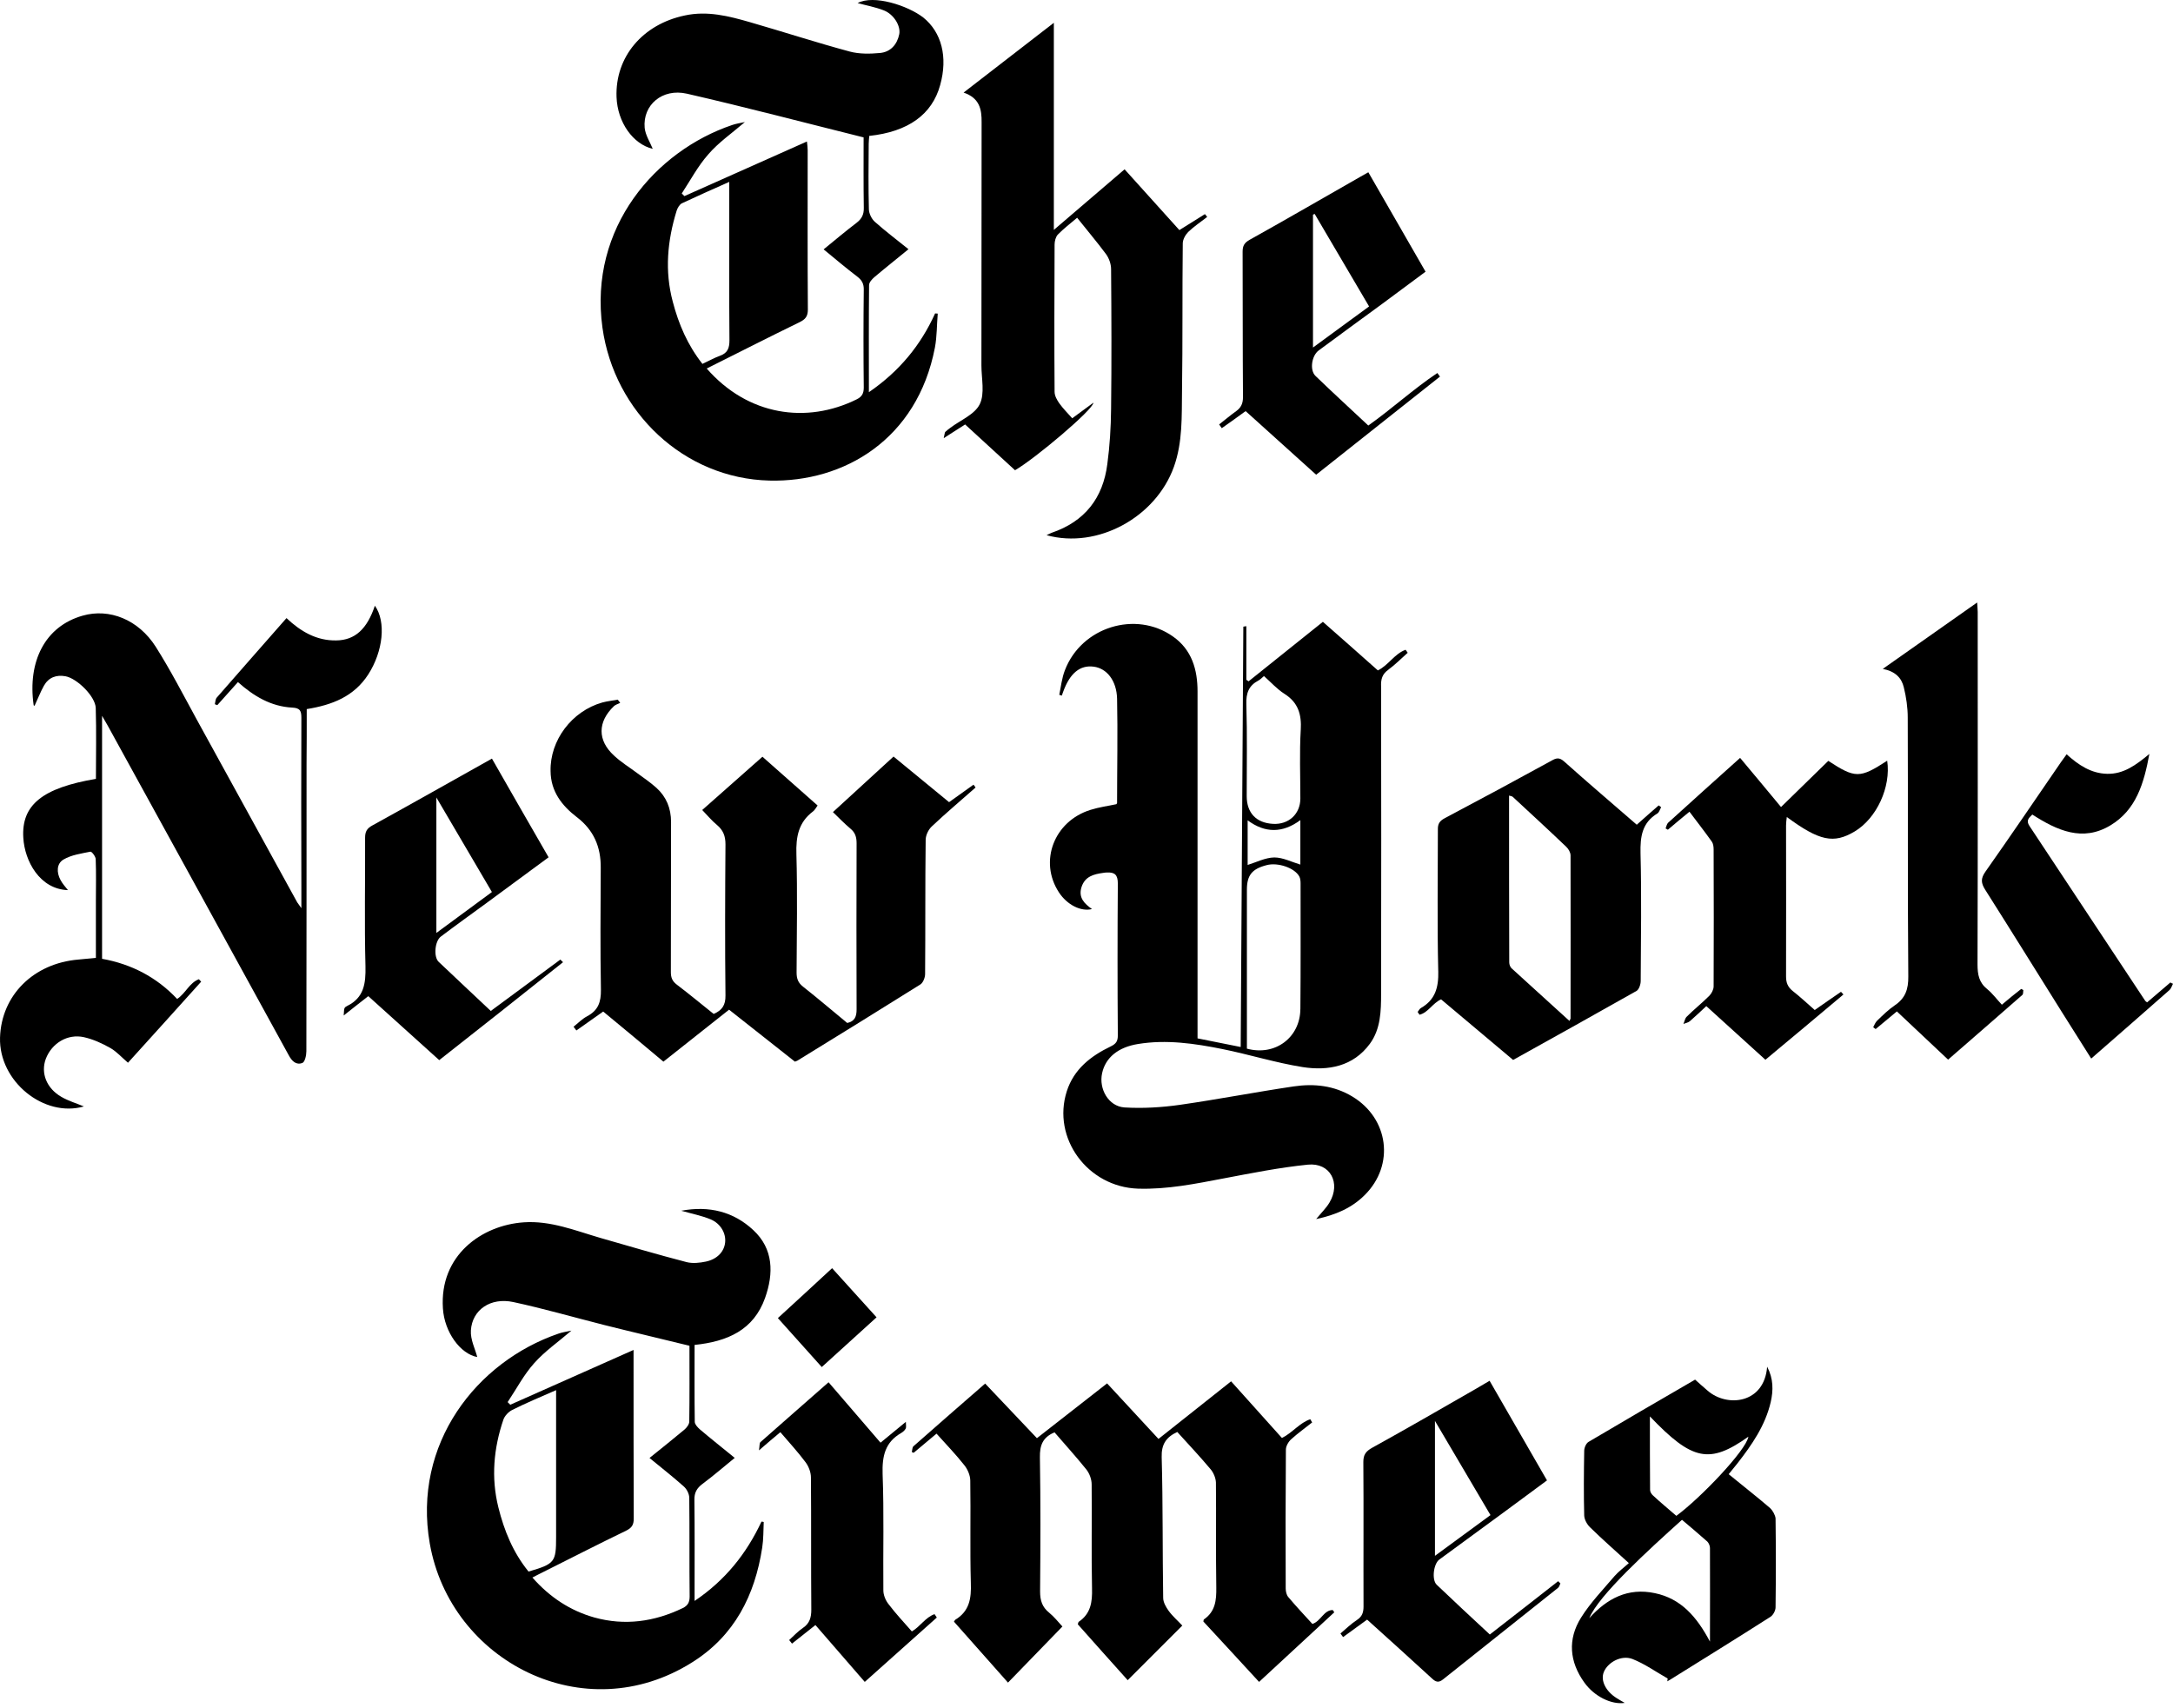
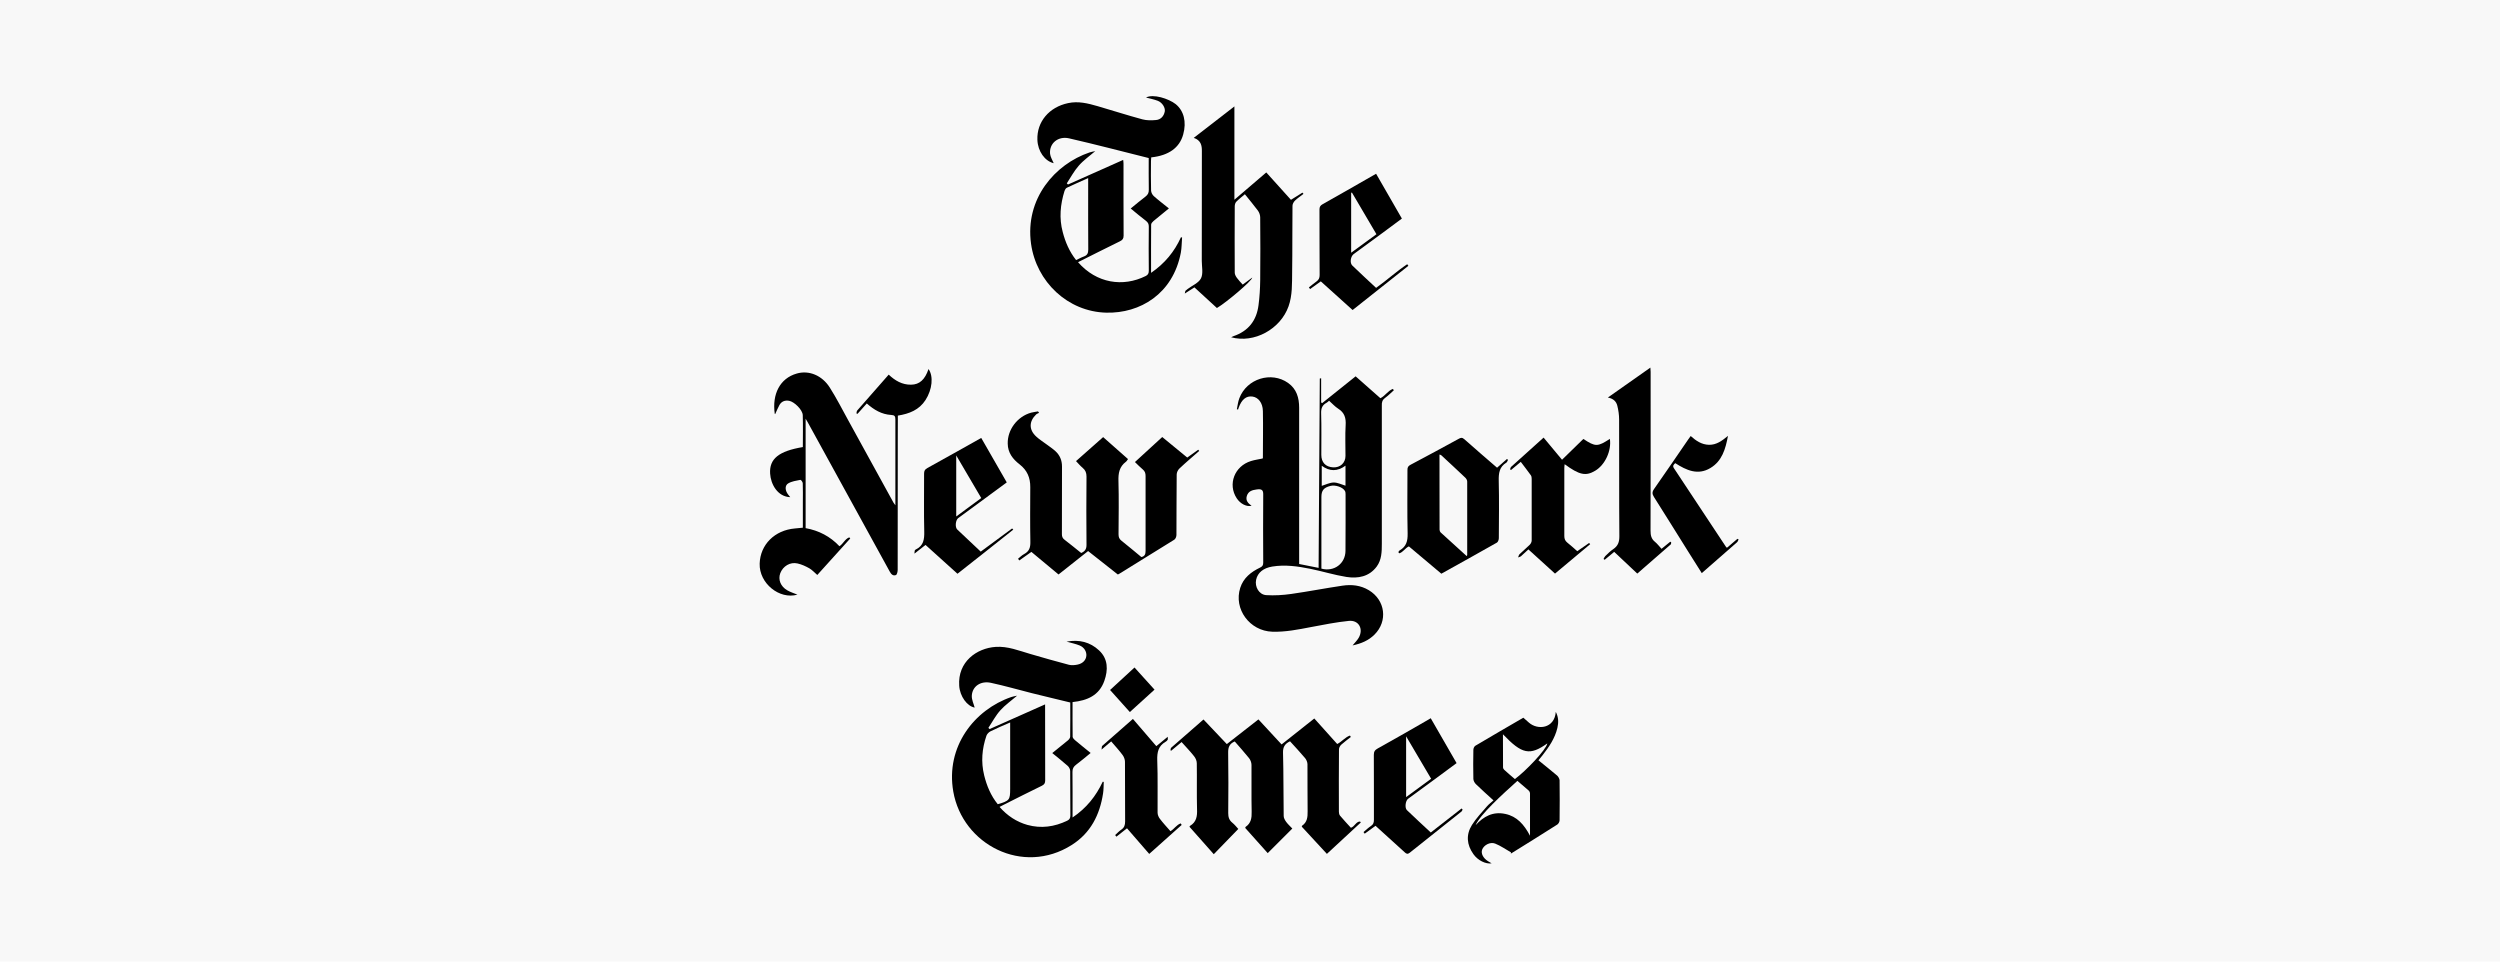
- <svg xmlns="http://www.w3.org/2000/svg" fill="none" height="55" viewBox="0 0 70 55" width="70">
-   <g fill="#000">
-     <path d="m44.724 21.572c.224-.163.417-.363.623-.544-.024-.03-.048-.067-.067-.097-.357.127-.556.502-.894.665-.592-.526-1.179-1.046-1.771-1.565-.81.647-1.602 1.281-2.393 1.916-.024-.018-.048-.03-.073-.048 0-.574 0-1.148 0-1.728-.06.012-.097.012-.097.018-.03 4.515-.054 9.023-.085 13.538-.465-.091-.919-.181-1.39-.278 0-.121 0-.242 0-.357 0-3.608 0-7.216 0-10.818 0-.701-.181-1.342-.792-1.771-1.197-.846-2.949-.308-3.481 1.088-.097.248-.127.526-.181.792.03.006.054.018.085.024.012-.042.024-.085.042-.127.218-.598.544-.864.985-.804.417.054.737.447.75 1.034.024 1.118 0 2.236 0 3.354 0 .018-.018.03-.024.042-.284.06-.562.097-.828.181-1.179.363-1.674 1.662-1.021 2.659.26.399.707.628 1.064.538-.242-.175-.441-.363-.339-.701.109-.35.393-.423.701-.465.042-.006.079-.012.121-.012.248-.012.35.073.35.351-.012 1.632-.012 3.264 0 4.895 0 .187-.054.272-.23.357-.641.308-1.185.731-1.414 1.444-.483 1.511.671 3.082 2.291 3.137.943.03 1.855-.157 2.774-.332.894-.169 1.795-.35 2.702-.441.719-.072 1.07.592.695 1.221-.103.175-.26.326-.429.532.629-.133 1.148-.357 1.565-.774.973-.967.774-2.466-.399-3.173-.592-.357-1.233-.423-1.892-.326-1.221.181-2.436.417-3.656.592-.592.085-1.203.121-1.795.085-.514-.036-.828-.598-.719-1.1.109-.508.52-.84 1.154-.943.919-.151 1.825-.018 2.726.163.864.175 1.71.441 2.581.58.822.127 1.626-.018 2.164-.749.351-.477.363-1.058.363-1.62.006-3.294.006-6.588 0-9.882-.012-.242.036-.411.236-.55zm-2.835 10.933c-.006.919-.816 1.523-1.722 1.275 0-1.608 0-3.197 0-4.787 0-.109 0-.224 0-.332 0-.465.163-.671.635-.792.356-.097.9.085 1.052.363.036.066.042.151.042.23 0 1.348.006 2.696-.006 4.043zm-1.698-4.642c0-.429 0-.907 0-1.438.562.417 1.124.417 1.698-.006v1.432c-.284-.085-.562-.23-.84-.23-.29.006-.568.151-.858.242zm1.71-4.346c-.042.731-.012 1.469-.012 2.206 0 .496-.375.846-.882.816-.544-.03-.846-.357-.846-.894 0-.985.018-1.976-.012-2.961-.012-.357.079-.598.387-.761.06-.03.109-.085.181-.145.224.199.417.417.653.568.453.284.562.671.532 1.173z" />
-     <path d="m24 3.931c-.169.036-.296.054-.417.097-2.448.828-4.623 3.294-4.176 6.527.381 2.726 2.629 4.859 5.379 4.926 2.405.06 4.763-1.33 5.331-4.285.067-.357.06-.725.091-1.094-.03 0-.054-.006-.085-.006-.465 1.027-1.148 1.861-2.133 2.538 0-1.197-.006-2.321.006-3.451 0-.085.097-.193.169-.254.357-.302.725-.592 1.1-.901-.381-.308-.743-.58-1.082-.882-.103-.091-.187-.26-.193-.399-.018-.707-.012-1.408-.006-2.115 0-.085.012-.175.018-.254 1.251-.133 2.025-.689 2.284-1.638.254-.907.042-1.704-.544-2.176-.502-.387-1.596-.743-2.115-.465.266.073.568.127.846.236.32.127.544.496.496.762-.067.338-.284.58-.623.61-.32.03-.671.036-.979-.048-1.076-.29-2.134-.635-3.203-.943-.689-.199-1.378-.375-2.103-.218-1.36.284-2.248 1.336-2.2 2.629.03.816.532 1.517 1.166 1.668-.085-.212-.236-.441-.26-.677-.066-.737.568-1.281 1.36-1.1 1.898.435 3.777.931 5.693 1.408 0 .737-.006 1.499.006 2.266.006.218-.067.357-.23.483-.357.272-.701.562-1.064.858.381.314.725.604 1.082.876.151.115.217.236.211.429-.012 1.046-.012 2.097 0 3.143 0 .187-.054.296-.224.381-1.62.804-3.511.526-4.835-.991 1.015-.508 2.001-1.009 2.992-1.493.187-.091.266-.187.266-.405-.012-1.71-.006-3.427-.006-5.137 0-.085-.012-.163-.024-.278-1.336.598-2.641 1.179-3.947 1.759-.03-.03-.054-.054-.085-.085.278-.423.52-.882.852-1.257.326-.381.755-.677 1.185-1.046zm-2.031 2.617c.489-.23.979-.447 1.523-.689v.665c0 1.481-.006 2.955.006 4.436 0 .26-.06.411-.308.502-.187.067-.363.169-.562.26-.477-.604-.767-1.281-.955-2.001-.266-.991-.175-1.97.127-2.943.03-.085.091-.193.169-.23z" />
-     <path d="m22.375 51.574c0-.145 0-.236 0-.32 0-.979.006-1.952-.006-2.931-.006-.242.079-.387.266-.526.35-.26.683-.55 1.033-.834-.399-.326-.767-.616-1.13-.925-.066-.06-.151-.151-.157-.23-.012-.822-.006-1.65-.006-2.484 1.058-.109 1.904-.477 2.272-1.517.278-.786.272-1.577-.381-2.182-.635-.592-1.42-.792-2.321-.623.344.097.659.157.949.278.326.139.496.453.465.743-.03.296-.254.538-.617.616-.199.042-.429.067-.623.018-.931-.242-1.855-.514-2.78-.78-.81-.236-1.602-.562-2.466-.502-1.348.091-2.72 1.058-2.605 2.774.048.768.568 1.469 1.106 1.565-.067-.26-.224-.562-.205-.858.042-.665.635-1.07 1.366-.913.979.211 1.946.49 2.919.737.913.23 1.825.441 2.756.671 0 .81.006 1.626-.006 2.442 0 .091-.085.199-.157.26-.363.302-.731.598-1.124.913.381.314.755.604 1.106.919.097.085.175.242.175.369.012 1.058 0 2.115.012 3.173 0 .187-.06.296-.224.375-.913.441-1.867.574-2.847.302-.774-.218-1.438-.653-1.994-1.287.121-.06.205-.109.296-.151.907-.453 1.813-.919 2.726-1.36.181-.091.242-.187.242-.387-.006-1.68-.006-3.366-.006-5.046 0-.115 0-.23 0-.387-1.36.604-2.665 1.185-3.971 1.765-.03-.03-.054-.054-.085-.085.284-.423.52-.882.858-1.257.338-.381.767-.677 1.197-1.046-.163.036-.296.054-.417.097-2.641.906-4.708 3.548-4.146 6.763.665 3.789 4.974 6.026 8.461 3.82 1.354-.852 2.013-2.152 2.248-3.693.042-.272.036-.55.048-.822-.024-.006-.048-.012-.072-.012-.483 1.028-1.16 1.886-2.158 2.557zm-6.322-3.022c-.236-.955-.151-1.898.163-2.822.042-.121.163-.248.278-.308.447-.224.906-.417 1.42-.641v4.732c0 .81-.042.864-.888 1.112-.496-.61-.786-1.318-.973-2.073z" />
-     <path d="m9.882 22.842c.822-.133 1.523-.405 1.982-1.118.477-.743.58-1.698.212-2.212-.248.743-.635 1.112-1.245 1.118-.635.012-1.148-.29-1.602-.719-.762.87-1.505 1.71-2.248 2.563-.042.048-.042.139-.06.211.024.012.054.018.079.03.218-.242.441-.489.665-.743.508.453 1.064.786 1.747.822.248.012.296.097.296.326-.006 1.825-.006 3.644 0 5.47v.665c-.079-.109-.109-.151-.133-.187-1.082-1.964-2.158-3.928-3.239-5.893-.429-.786-.84-1.583-1.318-2.339-.556-.876-1.493-1.251-2.357-1.003-1.215.344-1.777 1.481-1.577 2.883 0 .012.03.018.03.018.103-.218.187-.441.302-.647.151-.266.399-.357.695-.302.369.067.961.647.973 1.021.024.761.006 1.523.006 2.284-1.722.29-2.405.84-2.339 1.898.042.743.526 1.656 1.438 1.686-.085-.109-.181-.211-.242-.332-.127-.236-.127-.52.097-.653.254-.151.574-.193.87-.254.042-.006.169.157.169.242.018.453.006.906.006 1.36v1.819c-.205.018-.387.036-.562.054-1.451.121-2.484 1.154-2.526 2.514-.042 1.408 1.414 2.587 2.702 2.218-.23-.097-.496-.175-.725-.308-.484-.278-.671-.774-.502-1.227.193-.502.701-.816 1.233-.695.296.067.586.2.852.351.199.115.363.302.562.471.792-.876 1.577-1.741 2.357-2.611-.024-.024-.048-.054-.073-.079-.308.115-.429.459-.701.635-.659-.701-1.475-1.124-2.418-1.293 0-2.599 0-5.179 0-7.827.085.145.133.23.181.314 1.946 3.542 3.892 7.077 5.832 10.619.103.193.242.326.441.248.079-.03.127-.242.127-.375.006-3.082.006-6.165.006-9.247.006-.592.006-1.185.006-1.777z" />
-     <path d="m18.591 26.329c.538.417.767.955.761 1.626-.006 1.312-.018 2.617.006 3.928.006.399-.091.665-.441.852-.163.085-.296.224-.441.339.03.042.06.079.091.121.29-.205.58-.411.864-.61.659.544 1.293 1.07 1.94 1.614.713-.562 1.408-1.112 2.115-1.674.713.562 1.42 1.118 2.121 1.674.048-.018.085-.03.115-.054 1.312-.804 2.617-1.614 3.922-2.43.091-.054.157-.224.157-.339.012-1.438 0-2.883.018-4.321 0-.145.085-.326.193-.429.459-.435.943-.84 1.414-1.257-.03-.048-.048-.072-.067-.091-.26.187-.52.369-.786.562-.598-.489-1.191-.979-1.789-1.469-.665.61-1.299 1.191-1.952 1.789.193.187.369.369.562.532.157.127.2.278.2.471-.006 1.783-.006 3.566 0 5.349 0 .23-.054.387-.302.441-.471-.387-.937-.786-1.42-1.167-.163-.127-.211-.26-.211-.459.006-1.269.03-2.538-.006-3.808-.018-.562.067-1.027.532-1.378.06-.042.097-.121.151-.193-.598-.532-1.185-1.046-1.777-1.571-.659.58-1.299 1.148-1.94 1.716.169.175.308.344.477.483.2.169.272.357.272.623-.012 1.62-.018 3.245 0 4.865.006.314-.109.483-.381.598-.393-.314-.78-.635-1.185-.943-.145-.109-.193-.224-.193-.405.006-1.614 0-3.221.006-4.835 0-.441-.151-.81-.471-1.1-.193-.175-.411-.32-.623-.477-.248-.187-.52-.351-.743-.562-.538-.49-.532-1.088 0-1.596.054-.048.133-.067.199-.103-.024-.036-.054-.067-.079-.103-.163.03-.333.048-.496.091-.985.278-1.692 1.221-1.668 2.212.006.653.363 1.112.852 1.487z" />
-     <path d="m42.276 52.311c-.26-.284-.526-.568-.78-.87-.054-.067-.079-.181-.079-.272-.006-1.493-.006-2.98.006-4.472 0-.115.085-.26.175-.338.212-.193.447-.357.671-.538-.018-.036-.042-.067-.06-.103-.344.115-.574.435-.913.604-.544-.604-1.088-1.209-1.638-1.825-.792.628-1.559 1.233-2.339 1.855-.568-.616-1.112-1.203-1.656-1.789-.767.598-1.511 1.179-2.26 1.765-.568-.598-1.112-1.173-1.668-1.759-.786.683-1.547 1.348-2.309 2.019-.042.036-.036.127-.054.187.018.006.042.018.06.024.242-.205.489-.411.737-.617.314.35.623.671.894 1.015.109.133.193.332.193.502.018 1.1-.012 2.194.018 3.294.018.495-.042.906-.502 1.185-.012.006-.018.03-.042.06.574.647 1.148 1.299 1.741 1.964.604-.623 1.173-1.209 1.753-1.807-.133-.145-.266-.314-.429-.447-.224-.181-.29-.393-.29-.683.012-1.438.018-2.883-.006-4.321-.006-.381.085-.641.471-.804.344.399.695.786 1.021 1.191.103.127.175.32.175.483.012 1.118-.012 2.236.012 3.354.012.441-.042.816-.429 1.076-.012.006-.012.036-.03.079.532.598 1.07 1.203 1.608 1.801.592-.592 1.167-1.166 1.759-1.759-.145-.157-.314-.302-.441-.477-.085-.121-.175-.272-.175-.417-.024-1.511-.006-3.022-.048-4.533-.012-.405.139-.641.502-.81.357.393.731.792 1.076 1.203.091.109.163.278.169.423.012 1.13-.006 2.254.012 3.385.006.411-.03.774-.399 1.028-.012.006-.006.036-.018.066.592.641 1.191 1.287 1.795 1.946.828-.767 1.626-1.505 2.424-2.242-.018-.024-.036-.048-.048-.072-.29-.006-.387.363-.659.447z" />
-     <path d="m32.697 15.148c.641-.369 2.52-1.952 2.526-2.176-.23.169-.435.32-.683.502-.145-.163-.296-.314-.417-.483-.073-.103-.151-.242-.151-.369-.012-1.583-.006-3.161 0-4.744 0-.109.036-.248.103-.32.187-.193.405-.357.623-.544.32.405.641.78.931 1.172.097.133.163.32.163.483.012 1.499.018 3.004 0 4.503-.006.592-.042 1.191-.121 1.777-.139 1.094-.725 1.849-1.789 2.212-.048.018-.091.042-.169.079 1.65.453 3.523-.58 4.104-2.206.284-.798.248-1.626.26-2.448.024-1.583.006-3.161.024-4.744 0-.127.085-.278.175-.369.181-.175.399-.32.611-.484-.036-.048-.067-.091-.073-.091-.272.169-.544.338-.822.514-.586-.653-1.173-1.299-1.765-1.958-.749.641-1.481 1.269-2.279 1.952 0-2.254 0-4.43 0-6.672-.997.768-1.922 1.487-2.907 2.248.514.175.586.538.58.961-.006 2.611 0 5.216-.006 7.827 0 .423.115.907-.054 1.251-.163.332-.623.514-.949.761-.054.042-.115.085-.163.133-.018.024-.018.067-.048.199.278-.175.483-.308.689-.441.55.508 1.082.991 1.608 1.475z" />
-     <path d="m46.332 31.285c.012.526-.097.919-.556 1.185-.048.024-.072.085-.109.127.018.03.042.06.06.091.278-.067.417-.369.695-.496.786.659 1.565 1.318 2.321 1.952 1.348-.75 2.665-1.481 3.977-2.224.079-.048.133-.211.133-.32.006-1.372.03-2.738-.006-4.11-.012-.538.048-.985.544-1.287.06-.036.079-.133.121-.199-.024-.018-.054-.042-.079-.06-.236.205-.471.411-.707.623-.792-.689-1.577-1.354-2.339-2.037-.157-.139-.254-.115-.411-.024-1.136.623-2.279 1.239-3.421 1.843-.175.091-.242.181-.236.381 0 1.511-.024 3.034.012 4.557zm2.279-5.657c.054.018.097.018.121.042.574.532 1.154 1.064 1.722 1.608.072.067.139.181.139.278.006 1.753 0 3.505 0 5.258 0 .006-.006.018-.036.073-.635-.574-1.251-1.136-1.867-1.698-.042-.042-.072-.121-.072-.187-.006-1.783-.006-3.566-.006-5.373z" />
-     <path d="m57.017 48.576c-.429-.369-.882-.719-1.33-1.088.109-.133.193-.242.284-.351.465-.598.894-1.215 1.07-1.97.085-.375.091-.75-.115-1.142-.091 1.197-1.293 1.317-1.916.774-.151-.127-.296-.26-.405-.357-1.166.677-2.303 1.336-3.433 2.006-.079.048-.139.187-.139.29-.012.695-.018 1.39 0 2.085.006.127.091.284.187.375.393.387.81.749 1.251 1.154-.169.151-.332.272-.465.423-.369.435-.774.852-1.076 1.336-.435.695-.375 1.42.109 2.091.32.447.876.719 1.299.653-.097-.054-.181-.103-.266-.157-.344-.218-.514-.556-.411-.828.121-.314.562-.568.925-.429.399.157.761.417 1.136.629-.006.03-.006.06-.012.091.036-.018.066-.036.103-.06 1.076-.671 2.152-1.336 3.221-2.019.085-.054.163-.2.163-.302.012-.955.012-1.916 0-2.871-.012-.103-.091-.254-.181-.332zm-3.868-2.949c1.366 1.432 1.922 1.541 3.173.653-.073.441-1.547 1.982-2.321 2.55-.26-.224-.514-.435-.755-.659-.048-.042-.091-.115-.091-.175-.006-.786-.006-1.565-.006-2.369zm1.934 7.253c-.423-.798-.931-1.384-1.771-1.559-.876-.187-1.547.175-2.115.804.302-.737 1.91-2.2 2.986-3.167.272.23.544.459.816.701.048.048.085.139.085.205.006.979 0 1.952 0 3.016z" />
-     <path d="m64.488 32.366c-.169-.181-.302-.363-.471-.502-.266-.211-.314-.471-.314-.798.012-3.783.006-7.573.006-11.356 0-.085-.012-.169-.018-.302-1.021.719-2.007 1.414-3.04 2.139.405.079.604.29.677.592.079.32.127.653.127.979.012 2.78-.006 5.56.018 8.334.006.417-.097.707-.441.937-.205.139-.387.32-.568.495-.054.054-.085.139-.121.205.024.018.048.042.079.06.224-.187.447-.375.683-.568.556.52 1.094 1.028 1.65 1.553.804-.701 1.602-1.39 2.393-2.085.03-.03.024-.103.03-.157-.024-.012-.042-.024-.067-.036-.217.169-.417.332-.623.508z" />
-     <path d="m47.99 52.65c-.586-.544-1.154-1.07-1.71-1.602-.163-.157-.103-.671.085-.81.641-.471 1.281-.937 1.922-1.408.514-.381 1.028-.755 1.547-1.142-.623-1.082-1.227-2.134-1.849-3.209-.163.097-.308.181-.453.266-1.106.635-2.212 1.275-3.33 1.892-.205.115-.284.224-.284.459.012 1.553 0 3.1.006 4.654 0 .187-.042.32-.205.429-.193.127-.363.29-.538.441.03.036.054.079.085.115.248-.181.496-.363.774-.562.701.635 1.396 1.257 2.085 1.892.121.115.212.151.357.036 1.233-.985 2.472-1.964 3.705-2.949.042-.03.054-.097.079-.145-.024-.024-.048-.048-.072-.072-.731.574-1.463 1.142-2.2 1.716zm-1.765-6.878c.61 1.034 1.185 2.013 1.789 3.034-.592.435-1.173.858-1.789 1.312 0-1.457 0-2.871 0-4.346z" />
-     <path d="m18.137 30.995c-.06-.054-.085-.085-.085-.085-.737.544-1.475 1.088-2.242 1.656-.568-.538-1.13-1.058-1.68-1.583-.169-.163-.121-.665.067-.81.489-.369.985-.725 1.481-1.088.665-.49 1.324-.973 1.994-1.469-.623-1.082-1.233-2.139-1.825-3.179-1.306.731-2.575 1.45-3.85 2.152-.181.097-.236.205-.236.399.006 1.378-.024 2.762.012 4.14.012.556-.048 1.009-.586 1.275-.036.018-.079.042-.091.079-.018.048-.012.109-.024.23.302-.242.544-.429.792-.623.768.695 1.517 1.372 2.285 2.061 1.342-1.052 2.665-2.103 3.989-3.155zm-4.08-5.306c.617 1.046 1.191 2.031 1.789 3.046-.586.429-1.173.864-1.789 1.318 0-1.457 0-2.865 0-4.364z" />
-     <path d="m40.126 13.243c.768.689 1.517 1.372 2.272 2.049 1.342-1.064 2.665-2.115 3.989-3.161-.03-.036-.06-.079-.085-.115-.768.514-1.451 1.142-2.224 1.692-.574-.538-1.142-1.058-1.698-1.595-.199-.187-.127-.653.097-.822.683-.502 1.36-1.003 2.043-1.499.465-.344.931-.689 1.402-1.04-.623-1.082-1.227-2.133-1.843-3.203-.109.06-.193.109-.278.157-1.179.671-2.351 1.354-3.536 2.013-.175.097-.236.193-.236.387.006 1.559 0 3.125.012 4.684 0 .205-.06.338-.218.453-.187.133-.363.284-.55.429.03.042.06.085.085.121.254-.175.508-.363.768-.55zm2.17-6.328c.018-.006.036-.018.054-.024.58.985 1.16 1.97 1.753 2.98-.592.435-1.173.858-1.807 1.324 0-1.469 0-2.871 0-4.279z" />
-     <path d="m60.794 24.504c-.882.574-1.028.574-1.898.006-.502.489-1.009.985-1.523 1.487-.429-.52-.87-1.046-1.318-1.583-.798.713-1.559 1.402-2.321 2.091-.042.042-.054.121-.079.181.024.012.048.03.073.042.224-.187.447-.381.695-.58.254.338.496.647.719.961.048.067.06.169.06.254.006 1.469.006 2.937 0 4.412 0 .103-.067.23-.139.302-.236.236-.496.441-.731.677-.054.054-.067.151-.103.23.072-.03.157-.042.211-.091.181-.157.351-.32.526-.483.647.586 1.269 1.154 1.904 1.728.852-.707 1.68-1.402 2.514-2.103-.042-.042-.079-.085-.079-.085-.278.187-.55.381-.846.586-.242-.211-.465-.423-.713-.616-.157-.127-.211-.266-.211-.465.006-1.62 0-3.24 0-4.865 0-.085.012-.169.024-.272 1.052.774 1.511.87 2.188.465.707-.423 1.173-1.432 1.046-2.279z" />
-     <path d="m69.916 31.648c-.248.212-.502.429-.75.641-.03-.024-.048-.03-.06-.048-1.245-1.88-2.484-3.753-3.729-5.633-.121-.181-.018-.26.091-.369.798.514 1.62.888 2.514.35.828-.496 1.082-1.348 1.257-2.303-.435.363-.834.653-1.36.641-.52-.012-.925-.284-1.306-.629-.072.097-.133.181-.187.26-.81 1.179-1.608 2.357-2.43 3.523-.157.224-.139.369-.006.58.828 1.306 1.644 2.623 2.466 3.934.314.502.629.997.949 1.505.858-.749 1.692-1.475 2.52-2.206.054-.048.079-.133.115-.205-.03-.006-.06-.024-.085-.042z" />
-     <path d="m29.374 52.553c-.26-.296-.52-.574-.749-.876-.097-.121-.169-.296-.169-.447-.012-1.251.024-2.496-.024-3.747-.018-.574.079-1.021.592-1.318.06-.036.121-.085.151-.145.024-.042.006-.109.006-.218-.308.254-.556.459-.816.671-.568-.659-1.112-1.293-1.674-1.946-.743.653-1.469 1.287-2.194 1.928-.036.03-.024.121-.048.266.272-.236.471-.405.689-.586.29.338.568.641.816.973.097.133.169.32.169.483.012 1.42 0 2.841.012 4.261 0 .254-.054.441-.266.586-.163.109-.302.26-.447.393.03.036.06.079.091.115.254-.199.502-.399.755-.598.538.623 1.058 1.221 1.589 1.831.786-.701 1.553-1.39 2.321-2.073-.024-.036-.048-.072-.073-.109-.296.103-.465.405-.731.556z" />
-     <path d="m26.472 44.037c.592-.538 1.173-1.064 1.765-1.602-.483-.532-.949-1.052-1.432-1.583-.592.55-1.167 1.076-1.747 1.608.49.544.943 1.052 1.414 1.577z" />
+ <svg xmlns="http://www.w3.org/2000/svg" height="100" viewBox="0 0 260 100" width="260">
+   <g fill="none" fill-rule="evenodd">
+     <path d="m0 0h260v100h-260z" fill="#f8f8f8" />
+     <g fill="#000" transform="translate(79 10)">
+       <path d="m60.947 34.209c-.061 1.063-.017 2.137-.017 3.209 0 .721-.545 1.231-1.284 1.187-.79-.044-1.229-.519-1.229-1.302 0-1.433.026-2.874-.017-4.307-.019-.518.113-.871.563-1.108.087-.044.157-.122.262-.211.326.291.607.607.951.828.659.412.816.976.772 1.705m-2.487 6.32v-2.092c.817.607 1.635.607 2.47-.009v2.083c-.413-.122-.817-.333-1.222-.333-.422.009-.826.22-1.248.351m2.47 6.752c-.009 1.335-1.187 2.215-2.505 1.856v-6.963-.483c0-.678.237-.977.922-1.152.519-.141 1.311.122 1.53.527.052.096.061.22.061.333 0 1.962.009 3.923-.009 5.882m4.124-15.903c.326-.237.607-.528.905-.791-.035-.044-.071-.097-.096-.141-.519.185-.809.73-1.302.967-.861-.765-1.713-1.521-2.575-2.276-1.18.94-2.33 1.863-3.482 2.787-.035-.026-.071-.045-.105-.071v-2.513c-.087.017-.141.017-.141.026-.044 6.567-.079 13.124-.124 19.692-.676-.132-1.337-.265-2.022-.404v-.519-15.735c0-1.02-.263-1.952-1.151-2.576-1.741-1.231-4.291-.448-5.065 1.583-.14.361-.185.765-.263 1.152.044.009.079.026.124.035.017-.061.035-.124.061-.185.316-.87.791-1.257 1.433-1.169.607.08 1.072.65 1.089 1.504.035 1.626 0 3.252 0 4.879 0 .026-.026.044-.033.061-.415.089-.819.141-1.206.263-1.713.528-2.435 2.417-1.485 3.869.378.58 1.028.913 1.546.783-.351-.255-.64-.528-.492-1.021.159-.509.572-.614 1.02-.675.063-.01.115-.019.176-.019.361-.017.509.106.509.509-.016 2.374-.016 4.748 0 7.121 0 .273-.079.396-.333.518-.932.449-1.724 1.065-2.057 2.102-.704 2.199.976 4.484 3.331 4.563 1.372.044 2.698-.228 4.035-.484 1.302-.244 2.611-.509 3.93-.641 1.046-.105 1.556.863 1.011 1.776-.15.256-.378.476-.624.774.915-.193 1.671-.518 2.278-1.124 1.414-1.407 1.124-3.587-.582-4.615-.861-.519-1.792-.615-2.751-.474-1.776.262-3.543.607-5.319.86-.863.124-1.75.176-2.611.124-.746-.052-1.204-.87-1.046-1.6.157-.739.756-1.222 1.679-1.372 1.337-.22 2.655-.026 3.965.237 1.258.255 2.487.643 3.754.844 1.196.185 2.365-.025 3.148-1.089.509-.694.527-1.537.527-2.356.009-4.791.009-9.581 0-14.372-.017-.352.052-.598.343-.8" />
+       <path d="m31.955 9.524c.711-.335 1.424-.65 2.215-1.002v.967c0 2.154-.009 4.298.009 6.452 0 .378-.089.598-.448.73-.273.096-.528.246-.817.377-.695-.879-1.117-1.863-1.389-2.909-.387-1.441-.256-2.865.185-4.282.044-.122.131-.281.246-.333m2.953-3.807c-.246.052-.431.079-.607.14-3.559 1.206-6.724 4.791-6.074 9.495.554 3.964 3.824 7.068 7.824 7.165 3.5.087 6.928-1.935 7.754-6.234.096-.518.087-1.055.131-1.59-.044 0-.079-.01-.122-.01-.678 1.495-1.671 2.708-3.103 3.693 0-1.741-.01-3.376.007-5.02 0-.124.141-.282.246-.369.519-.439 1.056-.861 1.6-1.311-.553-.448-1.081-.844-1.572-1.283-.15-.132-.273-.378-.281-.58-.028-1.028-.019-2.048-.01-3.076 0-.122.017-.255.026-.369 1.82-.193 2.945-1.002 3.324-2.383.369-1.318.061-2.479-.791-3.164-.729-.563-2.321-1.082-3.076-.678.387.106.826.185 1.231.343.465.185.791.72.721 1.107-.097.493-.415.844-.906.889-.465.044-.976.052-1.424-.071-1.565-.422-3.104-.922-4.659-1.372-1.002-.289-2.006-.544-3.06-.316-1.978.413-3.27 1.943-3.199 3.824.044 1.187.772 2.207 1.696 2.426-.124-.307-.343-.641-.378-.985-.097-1.072.826-1.863 1.978-1.6 2.761.633 5.494 1.354 8.281 2.048 0 1.073-.009 2.18.009 3.297.009.316-.096.518-.335.703-.518.396-1.02.817-1.546 1.249.553.457 1.055.879 1.574 1.274.22.167.316.343.307.624-.017 1.521-.017 3.05 0 4.572 0 .272-.079.431-.326.553-2.355 1.171-5.107.765-7.033-1.441 1.478-.737 2.911-1.468 4.352-2.17.273-.132.387-.273.387-.589-.017-2.489-.009-4.985-.009-7.472 0-.124-.017-.239-.035-.406-1.943.871-3.841 1.715-5.741 2.559l-.122-.122c.403-.615.756-1.284 1.239-1.83.474-.553 1.1-.985 1.722-1.52" />
+       <path d="m23.351 70.622c-.343-1.389-.22-2.761.237-4.105.063-.176.237-.361.404-.449.65-.324 1.319-.607 2.065-.931v6.883c0 1.178-.061 1.257-1.292 1.617-.72-.889-1.143-1.917-1.415-3.015m9.196 4.394v-.465c0-1.423.009-2.839-.009-4.262-.009-.353.115-.564.387-.767.509-.378.993-.8 1.503-1.213-.58-.474-1.116-.896-1.644-1.345-.097-.087-.22-.22-.228-.333-.017-1.196-.009-2.401-.009-3.615 1.537-.157 2.769-.694 3.305-2.205.404-1.143.396-2.294-.554-3.174-.922-.863-2.065-1.152-3.375-.906.5.141.957.228 1.379.406.476.201.721.659.678 1.081-.044.431-.369.783-.897.896-.289.063-.624.097-.905.026-1.354-.351-2.7-.746-4.044-1.133-1.178-.343-2.33-.817-3.587-.73-1.961.132-3.956 1.539-3.789 4.036.071 1.116.826 2.135 1.609 2.276-.097-.38-.324-.817-.298-1.248.061-.967.922-1.558 1.985-1.328 1.424.307 2.832.713 4.246 1.072 1.328.335 2.656.641 4.01.976 0 1.178.009 2.365-.01 3.552 0 .131-.122.289-.227.378-.528.439-1.065.87-1.636 1.327.554.457 1.098.88 1.609 1.337.141.124.255.352.255.535.019 1.54 0 3.078.019 4.617 0 .272-.089.431-.326.544-1.328.641-2.717.835-4.141.441-1.124-.317-2.092-.951-2.9-1.872.176-.089.298-.16.431-.221 1.319-.659 2.637-1.337 3.965-1.978.263-.131.352-.273.352-.563-.01-2.444-.01-4.896-.01-7.34v-.561c-1.977.877-3.876 1.722-5.775 2.566-.045-.044-.079-.079-.124-.124.413-.615.756-1.284 1.248-1.828.493-.553 1.117-.983 1.741-1.52-.237.052-.431.079-.607.14-3.841 1.318-6.848 5.161-6.031 9.837.967 5.513 7.235 8.765 12.307 5.556 1.969-1.239 2.928-3.13 3.27-5.372.063-.396.054-.8.071-1.194-.035-.01-.071-.019-.106-.019-.703 1.494-1.687 2.743-3.137 3.718" />
+       <path d="m14.374 33.224c1.196-.193 2.215-.589 2.883-1.626.695-1.081.845-2.47.308-3.217-.361 1.081-.922 1.617-1.811 1.626-.924.017-1.67-.422-2.329-1.046-1.108 1.265-2.191 2.487-3.271 3.727-.061.071-.061.204-.087.308.035.017.079.026.113.044.317-.352.643-.711.967-1.081.739.659 1.548 1.143 2.541 1.196.359.017.431.14.431.474-.009 2.656-.009 5.3 0 7.956v.966c-.115-.157-.159-.218-.193-.271-1.574-2.858-3.139-5.715-4.711-8.572-.625-1.143-1.223-2.304-1.917-3.402-.809-1.276-2.172-1.821-3.428-1.46-1.767.5-2.585 2.154-2.295 4.193 0 .017.044.026.044.026.15-.316.273-.641.441-.94.22-.387.58-.519 1.011-.441.537.097 1.398.941 1.415 1.487.035 1.107.009 2.215.009 3.324-2.506.422-3.498 1.22-3.402 2.759.061 1.082.765 2.409 2.093 2.452-.124-.157-.265-.307-.353-.483-.183-.342-.183-.756.141-.95.369-.22.835-.281 1.267-.369.061-.009.246.228.246.352.026.659.009 1.318.009 1.978v2.646c-.3.026-.563.054-.817.079-2.111.176-3.613 1.68-3.674 3.658-.063 2.048 2.057 3.761 3.929 3.226-.335-.141-.72-.255-1.055-.449-.704-.403-.976-1.124-.73-1.783.282-.73 1.02-1.188 1.793-1.012.432.097.854.292 1.239.511.291.167.528.441.817.687 1.152-1.274 2.295-2.532 3.43-3.799-.036-.033-.071-.077-.106-.113-.448.167-.624.668-1.02.924-.959-1.02-2.145-1.635-3.517-1.882v-11.383c.124.211.195.333.265.457 2.831 5.152 5.661 10.294 8.483 15.444.15.282.352.477.641.361.115-.044.185-.351.185-.545.009-4.483.009-8.966.009-13.449.009-.861.009-1.724.009-2.585" />
+       <path d="m27.042 38.298c.783.607 1.116 1.389 1.107 2.364-.009 1.908-.026 3.808.009 5.715.009.58-.131.967-.641 1.241-.237.122-.431.324-.641.492.044.063.087.115.132.176.422-.3.844-.598 1.257-.889.959.791 1.881 1.556 2.822 2.348 1.037-.817 2.048-1.619 3.076-2.435 1.037.816 2.065 1.626 3.087 2.435.07-.026.122-.045.166-.079 1.908-1.171 3.808-2.348 5.706-3.535.132-.079.228-.324.228-.493.017-2.092 0-4.192.026-6.285 0-.211.122-.474.281-.624.669-.633 1.372-1.222 2.058-1.828-.044-.07-.07-.106-.096-.132-.38.273-.758.537-1.145.817-.87-.711-1.731-1.424-2.601-2.135-.967.887-1.891 1.731-2.839 2.602.281.272.535.535.817.772.228.185.289.406.289.687-.009 2.593-.009 5.187 0 7.78 0 .335-.079.563-.439.641-.687-.563-1.363-1.143-2.065-1.696-.239-.185-.308-.378-.308-.668.009-1.847.044-3.695-.009-5.54-.026-.817.096-1.494.774-2.003.087-.063.14-.176.22-.282-.871-.774-1.724-1.52-2.585-2.285-.959.844-1.891 1.67-2.822 2.496.246.255.448.502.694.704.291.246.396.518.396.905-.017 2.356-.026 4.721 0 7.078.01.455-.159.703-.554.868-.57-.457-1.133-.922-1.722-1.37-.211-.159-.282-.326-.282-.589.01-2.346 0-4.685.01-7.033 0-.641-.221-1.178-.687-1.6-.281-.256-.596-.465-.905-.694-.361-.273-.756-.511-1.082-.817-.783-.713-.772-1.583 0-2.321.08-.07.193-.096.291-.15-.035-.052-.08-.096-.113-.15-.239.045-.484.071-.721.132-1.433.404-2.461 1.776-2.428 3.217.01.95.528 1.617 1.241 2.163" />
+       <path d="m61.493 76.088c-.378-.413-.764-.826-1.133-1.265-.08-.097-.115-.265-.115-.397-.009-2.17-.009-4.333.009-6.503 0-.167.122-.378.255-.493.308-.281.652-.519.976-.783-.026-.052-.061-.097-.087-.15-.502.167-.836.634-1.328.88-.79-.88-1.581-1.759-2.383-2.655-1.151.913-2.268 1.792-3.402 2.698-.825-.896-1.616-1.75-2.409-2.602-1.116.871-2.198 1.715-3.287 2.567-.826-.871-1.617-1.705-2.426-2.559-1.143.993-2.25 1.959-3.359 2.935-.061.054-.052.185-.079.273.026.009.061.026.087.035.352-.298.711-.598 1.073-.896.455.511.905.976 1.3 1.476.159.195.281.484.281.73.026 1.599-.017 3.191.026 4.791.028.72-.061 1.318-.729 1.722-.017.009-.026.044-.061.089.835.94 1.67 1.891 2.531 2.857.88-.905 1.706-1.757 2.55-2.628-.193-.212-.387-.457-.624-.65-.326-.265-.423-.572-.423-.995.019-2.09.028-4.193-.007-6.285-.009-.553.122-.932.685-1.169.502.582 1.011 1.143 1.485 1.734.15.182.256.465.256.703.017 1.626-.019 3.252.017 4.877.017.643-.063 1.188-.624 1.567-.019.007-.019.052-.045.115.775.868 1.556 1.748 2.339 2.618.863-.861 1.697-1.697 2.559-2.557-.211-.23-.458-.441-.641-.695-.124-.176-.256-.396-.256-.607-.035-2.198-.009-4.396-.07-6.593-.017-.588.202-.932.729-1.178.519.572 1.065 1.152 1.567 1.751.131.157.237.403.246.614.016 1.644-.009 3.279.016 4.924.01.596-.042 1.126-.579 1.494-.017.009-.009.054-.028.097.863.931 1.734 1.872 2.612 2.829 1.203-1.114 2.364-2.189 3.524-3.261-.026-.033-.052-.07-.07-.105-.422-.009-.563.528-.959.65" />
+       <path d="m47.559 22.033c.932-.537 3.667-2.839 3.674-3.165-.333.246-.633.467-.992.73-.211-.237-.432-.458-.607-.704-.106-.15-.221-.351-.221-.535-.017-2.304-.007-4.598 0-6.902 0-.157.054-.361.15-.465.272-.282.589-.519.905-.791.467.589.934 1.135 1.356 1.706.14.192.237.465.237.703.017 2.18.026 4.368 0 6.548-.01.863-.063 1.732-.176 2.585-.202 1.593-1.055 2.691-2.602 3.217-.07.028-.132.063-.246.115 2.4.659 5.126-.844 5.969-3.209.413-1.161.359-2.365.377-3.561.036-2.303.009-4.598.036-6.9 0-.185.122-.404.255-.537.263-.255.579-.465.887-.703-.052-.071-.096-.132-.105-.132-.397.246-.791.492-1.197.748-.852-.95-1.703-1.891-2.566-2.848-1.091.931-2.154 1.846-3.315 2.839v-9.706c-1.45 1.117-2.794 2.163-4.228 3.271.748.255.854.783.844 1.398-.009 3.798 0 7.585-.009 11.385 0 .614.167 1.318-.079 1.82-.237.483-.905.746-1.38 1.107-.079.061-.167.124-.237.193-.026.035-.026.096-.07.289.403-.255.703-.448 1.002-.641.799.739 1.574 1.441 2.337 2.145" />
+       <path d="m70.706 37.277c.08.026.141.026.176.061.835.774 1.679 1.548 2.506 2.339.105.096.201.263.201.404.009 2.55 0 5.1 0 7.648 0 .009-.007.026-.052.106-.922-.835-1.82-1.654-2.717-2.47-.061-.063-.105-.177-.105-.273-.009-2.593-.009-5.187-.009-7.815m-3.313 8.228c.016.765-.141 1.335-.81 1.724-.07.033-.105.122-.157.185.026.044.061.087.087.131.406-.097.607-.537 1.011-.721 1.143.96 2.278 1.917 3.376 2.841 1.959-1.089 3.876-2.154 5.783-3.236.115-.07.195-.307.195-.465.009-1.994.042-3.983-.01-5.978-.016-.781.071-1.433.791-1.872.089-.052.115-.193.176-.289-.035-.028-.079-.061-.113-.089-.343.3-.685.598-1.028.906-1.152-1.002-2.295-1.969-3.404-2.963-.227-.202-.369-.167-.596-.035-1.654.905-3.315 1.802-4.976 2.681-.255.132-.352.263-.343.554 0 2.198-.033 4.413.019 6.628" />
+       <path d="m80.121 76.916c-.615-1.161-1.354-2.015-2.576-2.269-1.274-.272-2.25.255-3.078 1.169.441-1.072 2.778-3.2 4.345-4.607.394.335.791.668 1.185 1.02.071.07.124.202.124.298.009 1.425 0 2.841 0 4.388m-2.815-10.55c1.988 2.084 2.796 2.241 4.617.948-.106.643-2.252 2.884-3.376 3.711-.378-.324-.748-.633-1.1-.957-.07-.063-.131-.167-.131-.256-.01-1.142-.01-2.276-.01-3.446m5.628 4.289c-.624-.535-1.283-1.044-1.935-1.583.159-.192.282-.351.415-.509.676-.87 1.299-1.767 1.555-2.865.124-.545.132-1.091-.167-1.661-.131 1.74-1.881 1.916-2.785 1.124-.221-.185-.432-.378-.591-.519-1.697.985-3.348 1.943-4.992 2.919-.115.07-.204.273-.204.422-.017 1.012-.025 2.022 0 3.033.009.185.132.415.273.545.57.563 1.177 1.089 1.82 1.68-.246.218-.483.394-.676.614-.537.633-1.127 1.241-1.565 1.943-.634 1.011-.545 2.065.157 3.041.465.652 1.276 1.046 1.891.95-.141-.079-.265-.15-.387-.23-.5-.314-.746-.807-.598-1.203.176-.457.817-.826 1.345-.624.579.228 1.108.607 1.652.913-.009.045-.009.089-.017.132.052-.026.096-.054.148-.087 1.567-.976 3.13-1.943 4.687-2.937.122-.08.237-.291.237-.441.017-1.389.017-2.787 0-4.175-.017-.15-.132-.369-.263-.484" />
+       <path d="m93.801 47.078c-.247-.265-.441-.528-.687-.73-.385-.307-.457-.687-.457-1.161.017-5.503.009-11.015.009-16.518 0-.122-.017-.246-.026-.439-1.485 1.046-2.919 2.057-4.422 3.113.588.113.88.422.985.861.113.465.185.948.185 1.424.017 4.044-.009 8.087.025 12.122.009.607-.14 1.028-.64 1.363-.3.202-.564.467-.826.721-.08.079-.124.201-.176.298.035.026.068.063.113.087.324-.271.65-.544.993-.825.809.755 1.591 1.494 2.4 2.259 1.168-1.021 2.329-2.022 3.481-3.033.044-.045.036-.15.044-.23-.035-.016-.061-.035-.096-.052-.317.246-.607.483-.905.739" />
+       <path d="m67.236 66.577c.887 1.504 1.724 2.928 2.602 4.413-.861.634-1.706 1.249-2.602 1.908zm2.567 10.004c-.852-.791-1.68-1.555-2.487-2.33-.237-.228-.15-.976.124-1.177.931-.687 1.863-1.363 2.796-2.048.746-.554 1.494-1.1 2.249-1.663-.906-1.574-1.783-3.103-2.689-4.668-.237.141-.448.265-.659.387-1.61.922-3.217 1.855-4.844 2.751-.3.167-.415.326-.415.669.017 2.259 0 4.511.009 6.769 0 .272-.061.465-.298.624-.281.185-.528.422-.783.641.044.054.08.115.124.167.359-.265.72-.527 1.124-.819 1.021.924 2.031 1.83 3.033 2.753.177.166.308.218.519.052 1.793-1.433 3.596-2.858 5.389-4.291.061-.044.08-.14.113-.211-.033-.035-.07-.07-.105-.105-1.065.835-2.128 1.661-3.2 2.496z" />
+       <path d="m20.448 37.365c.896 1.52 1.731 2.954 2.602 4.431-.852.625-1.706 1.257-2.602 1.916zm5.933 7.719c-.087-.08-.122-.124-.122-.124-1.073.791-2.145 1.583-3.263 2.409-.825-.783-1.644-1.539-2.444-2.304-.246-.237-.176-.966.097-1.178.711-.535 1.433-1.053 2.154-1.583.966-.711 1.924-1.414 2.9-2.135-.905-1.574-1.793-3.111-2.655-4.624-1.9 1.063-3.745 2.111-5.6 3.129-.263.143-.343.3-.343.58.009 2.006-.035 4.019.017 6.022.017.809-.07 1.469-.852 1.856-.052.025-.115.061-.132.113-.026.071-.017.159-.035.333.439-.351.791-.623 1.152-.905 1.117 1.012 2.207 1.996 3.322 2.998 1.952-1.529 3.878-3.059 5.802-4.588z" />
+       <path d="m61.52 10.059c.028-.009.054-.026.08-.035.844 1.433 1.687 2.865 2.55 4.335-.863.633-1.706 1.248-2.63 1.924zm-3.155 9.204c1.117 1.002 2.207 1.996 3.306 2.98 1.951-1.548 3.876-3.076 5.801-4.598-.044-.052-.089-.115-.122-.167-1.117.748-2.111 1.661-3.236 2.461-.835-.783-1.661-1.537-2.47-2.32-.289-.273-.185-.95.141-1.196.992-.729 1.978-1.459 2.972-2.18.675-.5 1.353-1.002 2.039-1.513-.906-1.572-1.786-3.103-2.682-4.659-.157.089-.281.159-.404.23-1.713.975-3.42 1.968-5.142 2.927-.256.141-.343.282-.343.563.009 2.268 0 4.544.017 6.813 0 .298-.087.492-.317.659-.272.193-.527.413-.799.624.044.061.087.124.122.176.369-.255.737-.528 1.117-.8z" />
+       <path d="m88.427 35.642c-1.284.835-1.494.835-2.759.009-.73.713-1.469 1.433-2.217 2.163-.624-.756-1.265-1.521-1.916-2.304-1.161 1.039-2.269 2.041-3.377 3.041-.061.061-.077.176-.113.265.036.017.071.044.106.061.324-.272.65-.554 1.011-.844.369.492.72.941 1.046 1.396.07.097.087.247.087.369.01 2.137.01 4.273 0 6.419 0 .148-.096.333-.201.438-.343.345-.721.643-1.065.986-.08.079-.096.218-.148.333.105-.044.228-.061.307-.131.263-.23.511-.467.765-.704.94.852 1.846 1.68 2.768 2.515 1.241-1.028 2.445-2.041 3.658-3.06-.061-.061-.113-.124-.113-.124-.406.273-.801.554-1.232.854-.351-.308-.676-.615-1.037-.896-.228-.185-.308-.388-.308-.678.009-2.356 0-4.711 0-7.076 0-.124.019-.246.036-.396 1.529 1.124 2.196 1.265 3.181.676 1.028-.615 1.706-2.083 1.521-3.313" />
+       <path d="m101.696 46.034c-.361.308-.73.624-1.091.932-.044-.036-.07-.045-.089-.071-1.809-2.733-3.612-5.459-5.423-8.193-.176-.263-.028-.377.132-.535 1.161.746 2.355 1.292 3.655.509 1.206-.72 1.574-1.959 1.83-3.348-.633.527-1.213.95-1.978.931-.756-.017-1.345-.413-1.9-.913-.105.141-.193.263-.272.378-1.178 1.713-2.339 3.428-3.533 5.126-.228.324-.204.535-.01.844 1.204 1.898 2.393 3.815 3.587 5.722.457.729.915 1.45 1.38 2.189 1.249-1.091 2.463-2.145 3.667-3.209.077-.071.113-.193.166-.3-.044-.009-.089-.033-.122-.061" />
+       <path d="m42.726 76.442c-.378-.432-.756-.835-1.091-1.276-.14-.175-.246-.431-.246-.65-.017-1.82.035-3.631-.035-5.45-.026-.836.115-1.487.861-1.917.089-.052.177-.122.22-.209.036-.063.01-.16.01-.317-.449.369-.81.668-1.187.976-.828-.959-1.619-1.882-2.436-2.831-1.081.948-2.135 1.872-3.19 2.803-.054.045-.036.176-.071.388.396-.343.687-.589 1.002-.854.422.493.826.932 1.187 1.417.141.193.247.465.247.703.016 2.065 0 4.131.016 6.198 0 .369-.079.641-.385.852-.239.159-.441.378-.652.57.045.054.089.115.132.169.369-.291.73-.58 1.1-.871.781.906 1.537 1.776 2.311 2.665 1.143-1.02 2.259-2.023 3.376-3.015-.035-.052-.071-.106-.106-.16-.431.151-.676.591-1.063.81" />
+       <path d="m38.504 64.053c.861-.781 1.706-1.546 2.567-2.33-.704-.772-1.38-1.527-2.083-2.303-.863.8-1.697 1.567-2.541 2.339.713.791 1.372 1.53 2.057 2.294" />
+     </g>
  </g>
</svg>
